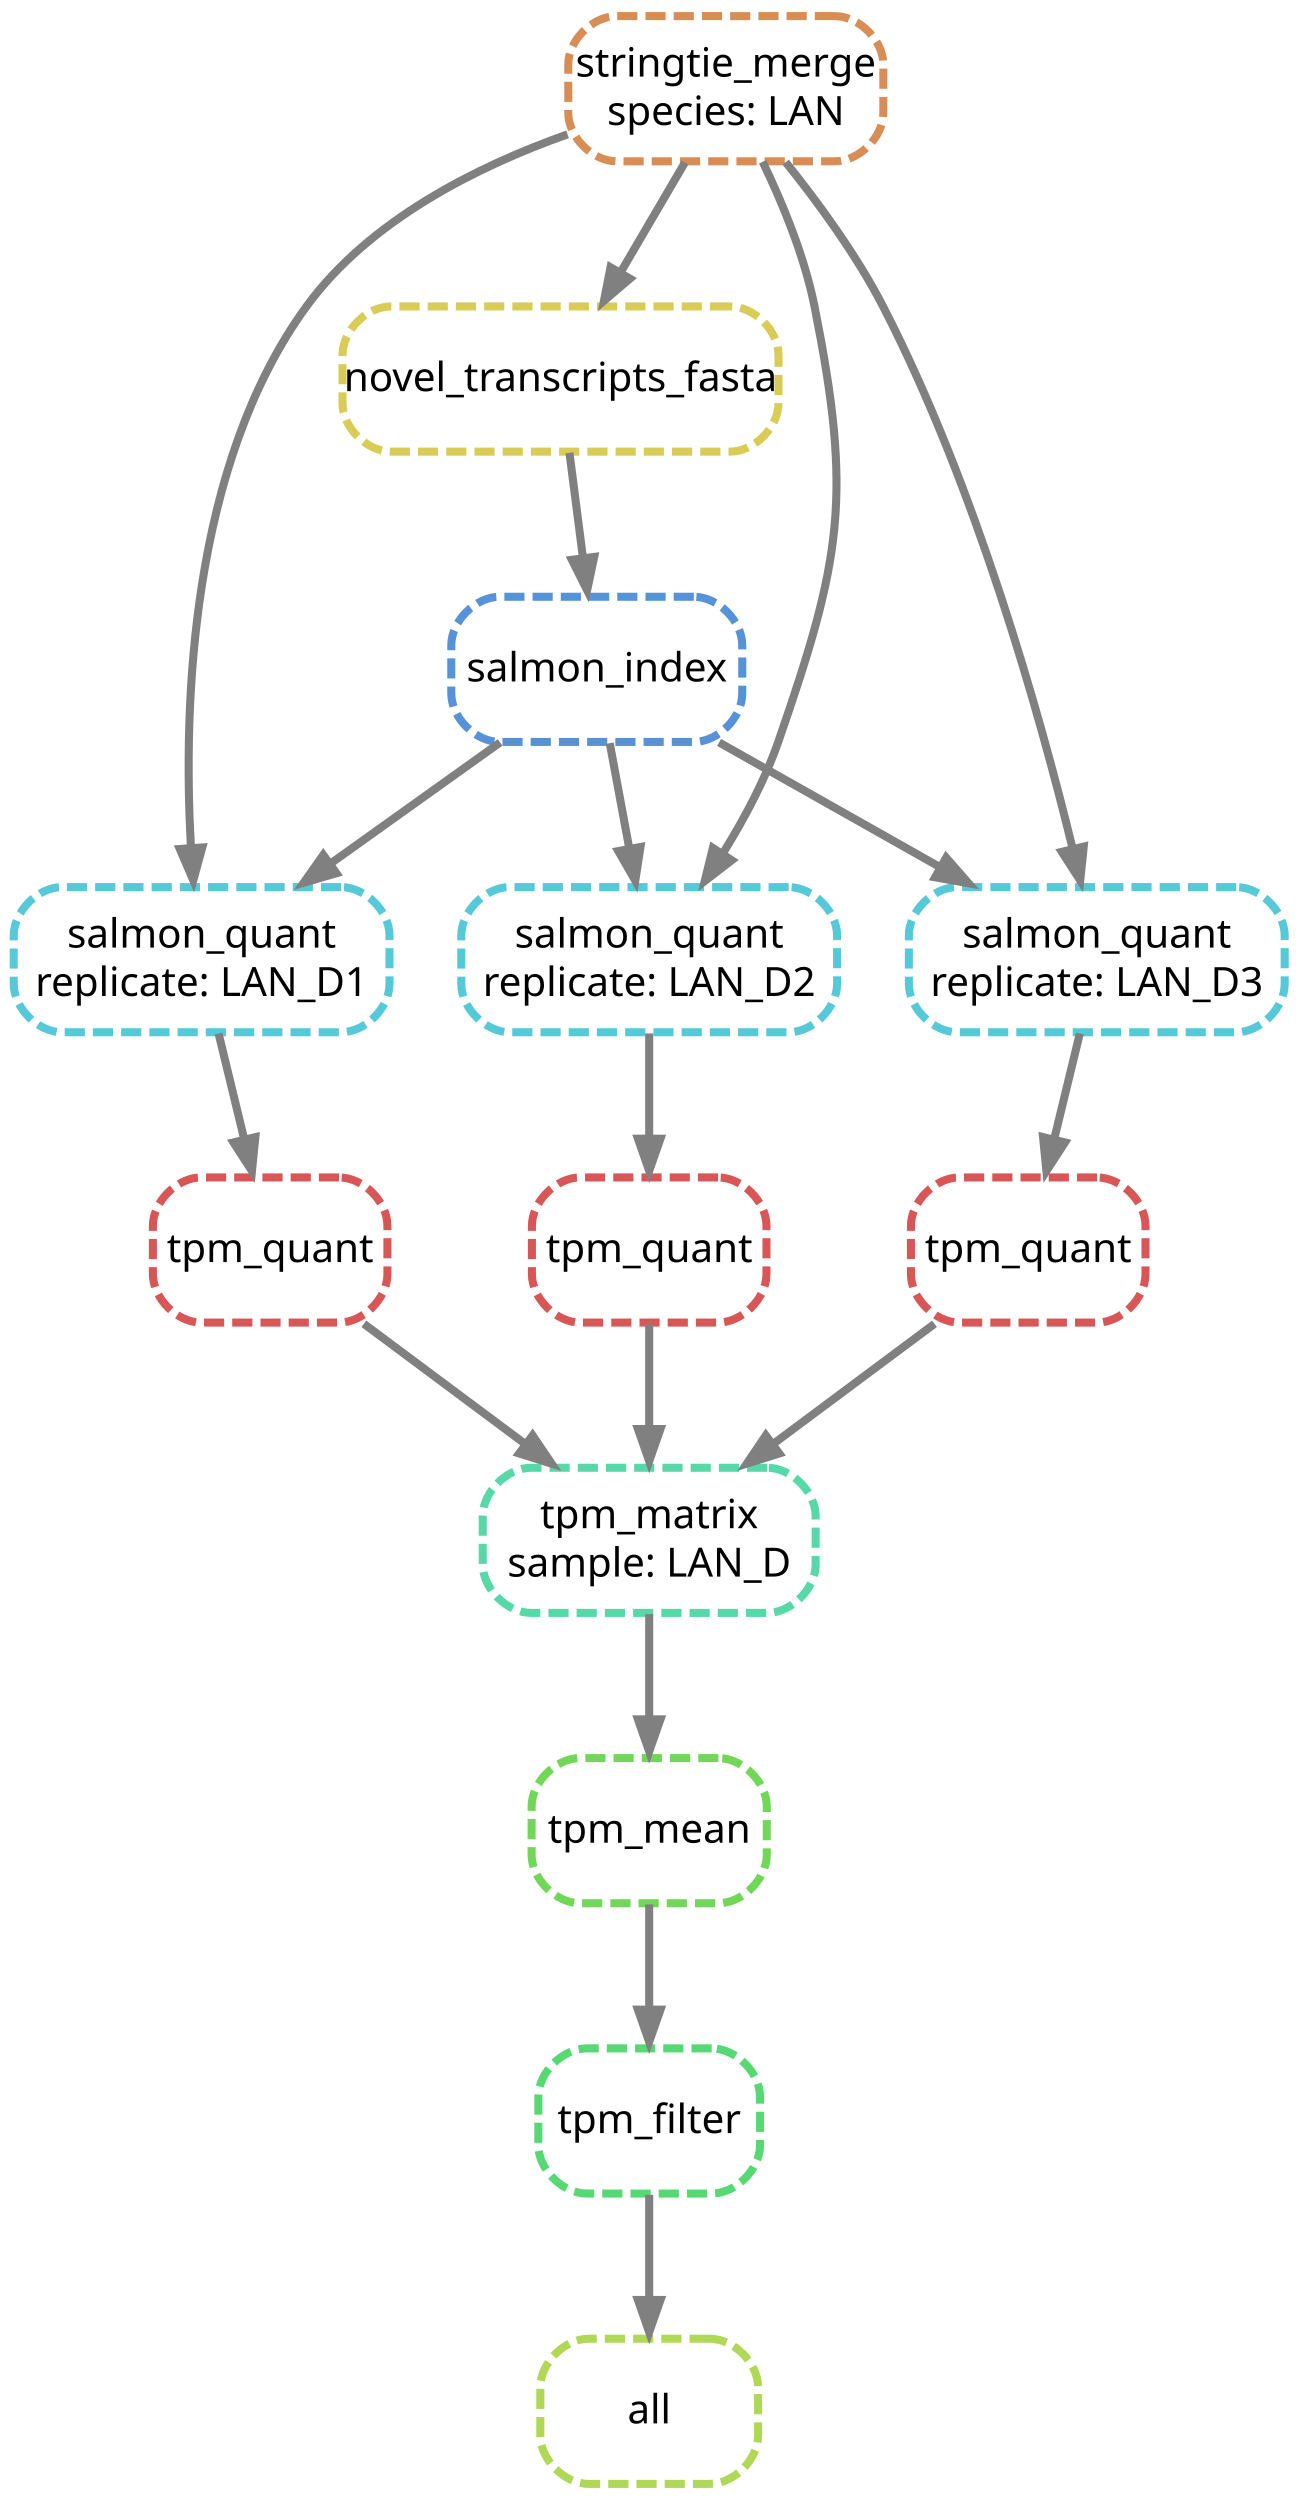
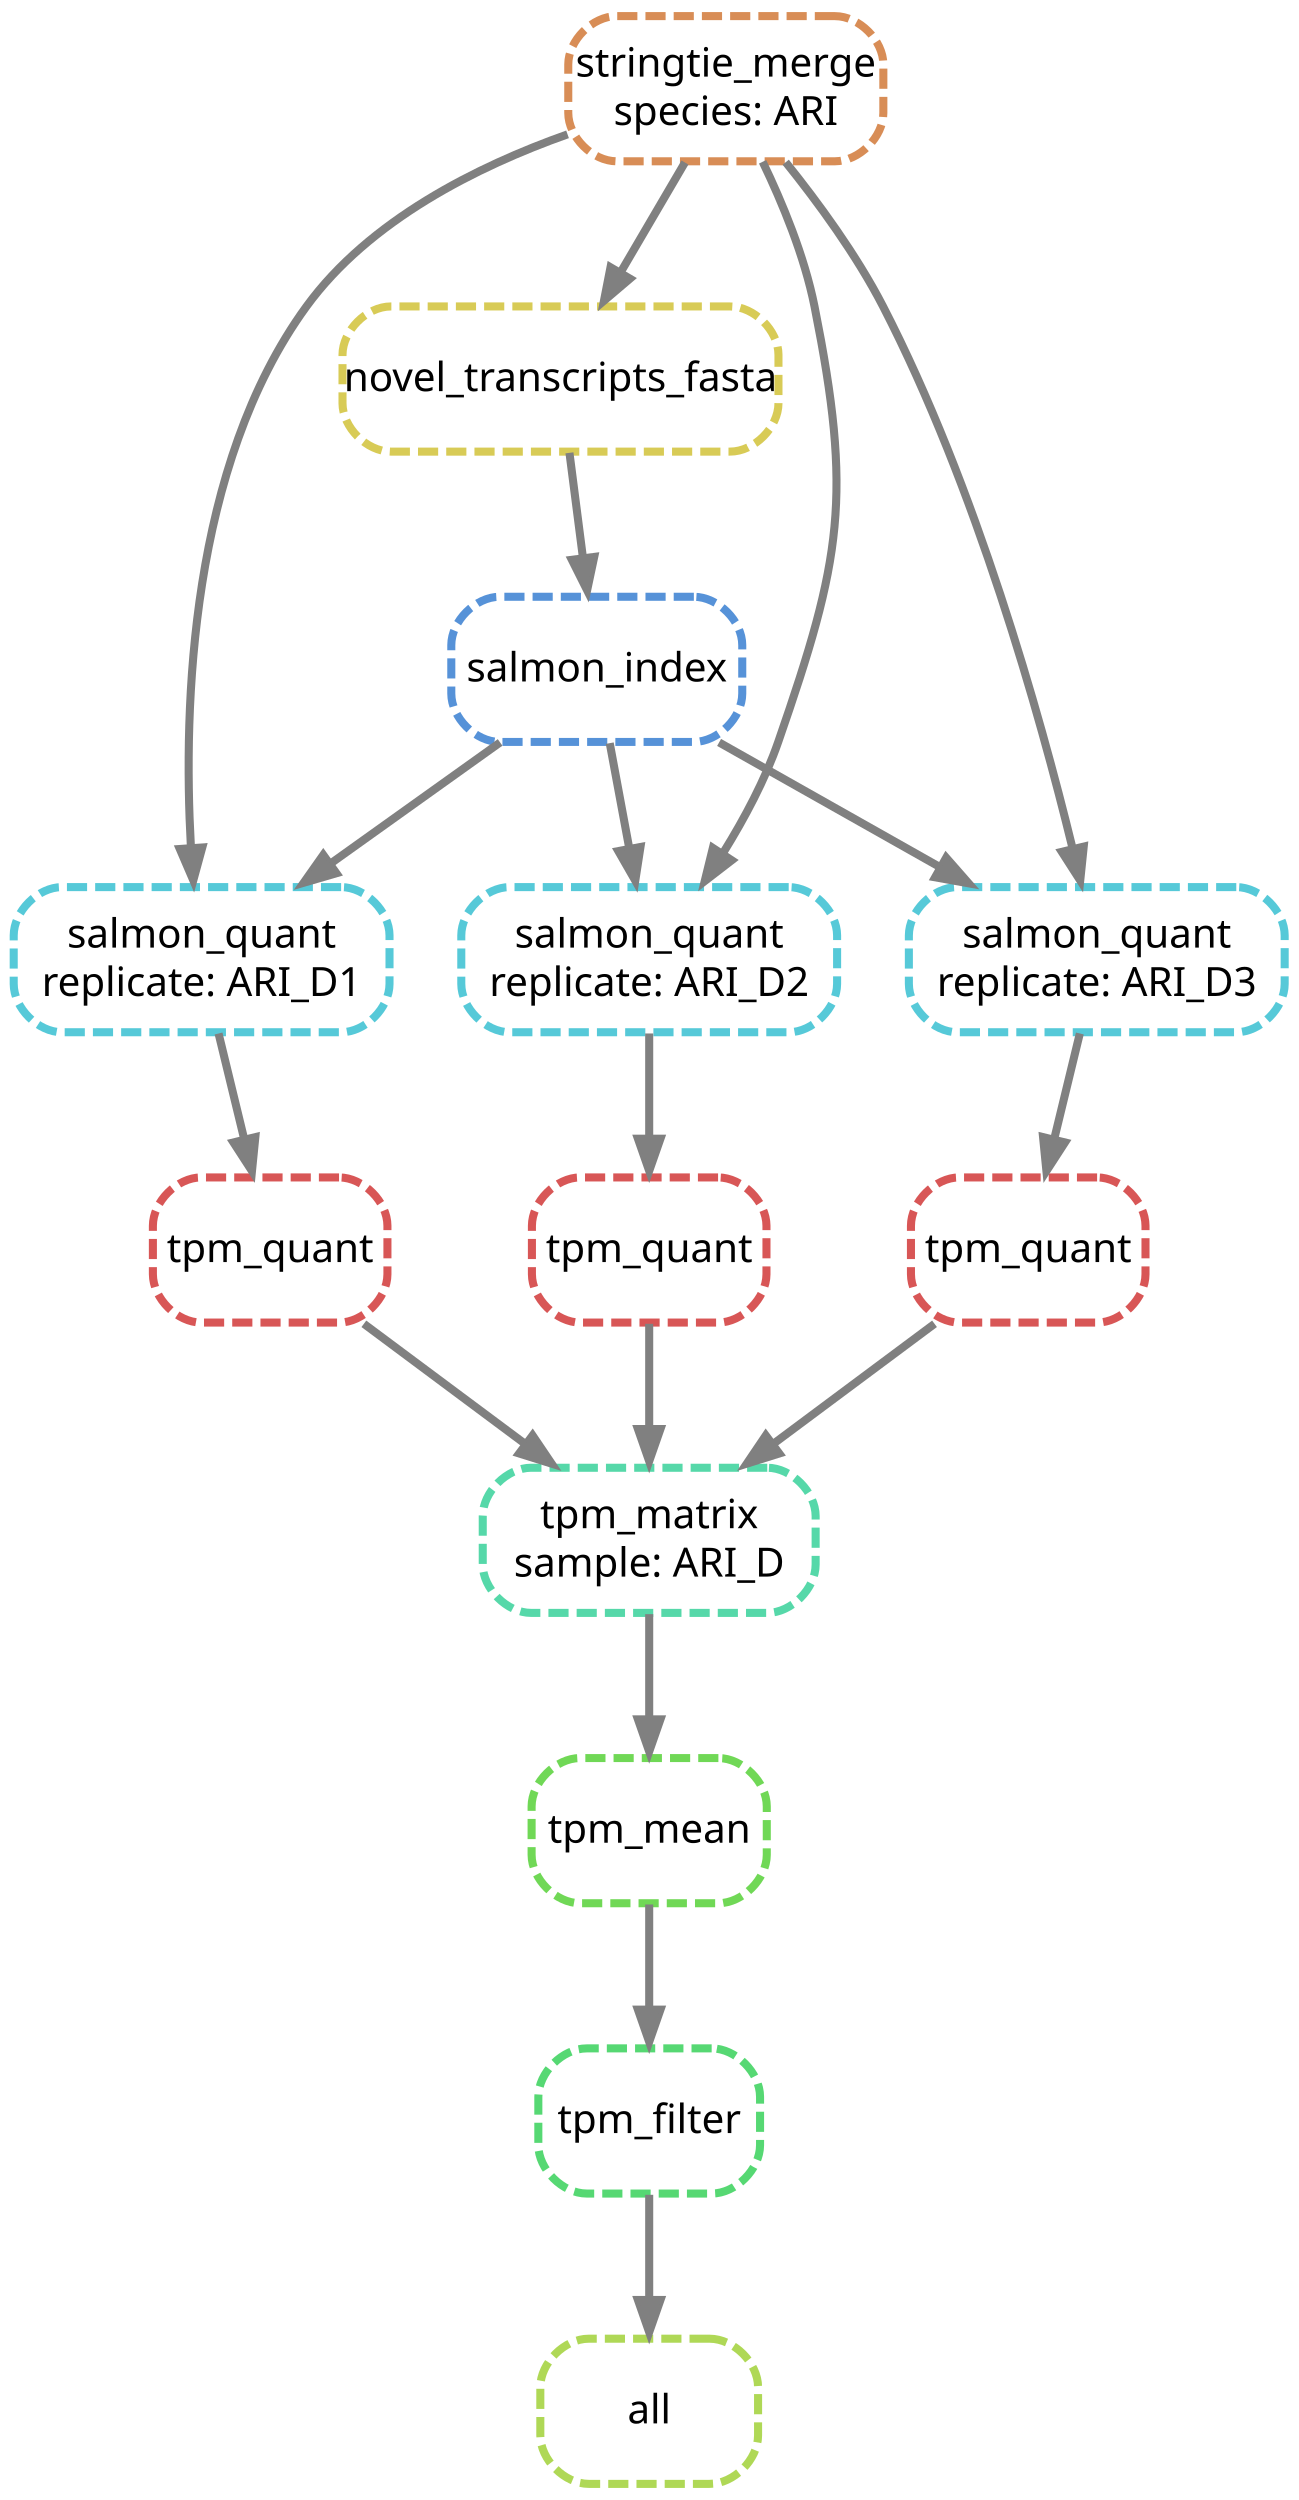
<svg xmlns="http://www.w3.org/2000/svg" width="322pt" height="620pt" viewBox="0.00 0.00 322.00 620.00">
  <g id="graph0" class="graph" transform="scale(1 1) rotate(0) translate(4 616)">
    <polygon fill="white" stroke="white" points="-4,5 -4,-616 319,-616 319,5 -4,5" />
    <g id="node1" class="node">
      <path fill="none" stroke="#afd856" stroke-width="2" stroke-dasharray="5,2" d="M172,-36C172,-36 142,-36 142,-36 136,-36 130,-30 130,-24 130,-24 130,-12 130,-12 130,-6 136,-0 142,-0 142,-0 172,-0 172,-0 178,-0 184,-6 184,-12 184,-12 184,-24 184,-24 184,-30 178,-36 172,-36" />
      <text text-anchor="middle" x="157" y="-15" font-family="sans" font-size="10.00">all</text>
    </g>
    <g id="node2" class="node">
      <path fill="none" stroke="#56d873" stroke-width="2" stroke-dasharray="5,2" d="M172.494,-108C172.494,-108 141.506,-108 141.506,-108 135.506,-108 129.506,-102 129.506,-96 129.506,-96 129.506,-84 129.506,-84 129.506,-78 135.506,-72 141.506,-72 141.506,-72 172.494,-72 172.494,-72 178.494,-72 184.494,-78 184.494,-84 184.494,-84 184.494,-96 184.494,-96 184.494,-102 178.494,-108 172.494,-108" />
      <text text-anchor="middle" x="157" y="-87" font-family="sans" font-size="10.00">tpm_filter</text>
    </g>
    <g id="edge1" class="edge">
      <path fill="none" stroke="grey" stroke-width="2" d="M157,-71.697C157,-63.983 157,-54.712 157,-46.112" />
      <polygon fill="grey" stroke="grey" points="160.5,-46.104 157,-36.104 153.5,-46.104 160.5,-46.104" />
    </g>
    <g id="node3" class="node">
      <path fill="none" stroke="#70d856" stroke-width="2" stroke-dasharray="5,2" d="M174.161,-180C174.161,-180 139.839,-180 139.839,-180 133.839,-180 127.839,-174 127.839,-168 127.839,-168 127.839,-156 127.839,-156 127.839,-150 133.839,-144 139.839,-144 139.839,-144 174.161,-144 174.161,-144 180.161,-144 186.161,-150 186.161,-156 186.161,-156 186.161,-168 186.161,-168 186.161,-174 180.161,-180 174.161,-180" />
      <text text-anchor="middle" x="157" y="-159" font-family="sans" font-size="10.00">tpm_mean</text>
    </g>
    <g id="edge2" class="edge">
      <path fill="none" stroke="grey" stroke-width="2" d="M157,-143.697C157,-135.983 157,-126.712 157,-118.112" />
      <polygon fill="grey" stroke="grey" points="160.5,-118.104 157,-108.104 153.5,-118.104 160.5,-118.104" />
    </g>
    <g id="node4" class="node">
      <path fill="none" stroke="#56d8a9" stroke-width="2" stroke-dasharray="5,2" d="M186.278,-252C186.278,-252 127.722,-252 127.722,-252 121.722,-252 115.722,-246 115.722,-240 115.722,-240 115.722,-228 115.722,-228 115.722,-222 121.722,-216 127.722,-216 127.722,-216 186.278,-216 186.278,-216 192.278,-216 198.278,-222 198.278,-228 198.278,-228 198.278,-240 198.278,-240 198.278,-246 192.278,-252 186.278,-252" />
      <text text-anchor="middle" x="157" y="-237" font-family="sans" font-size="10.00">tpm_matrix</text>
-       <text text-anchor="middle" x="157" y="-225" font-family="sans" font-size="10.00">sample: LAN_D</text>
+       <text text-anchor="middle" x="157" y="-225" font-family="sans" font-size="10.00">sample: ARI_D</text>
    </g>
    <g id="edge3" class="edge">
      <path fill="none" stroke="grey" stroke-width="2" d="M157,-215.697C157,-207.983 157,-198.712 157,-190.112" />
      <polygon fill="grey" stroke="grey" points="160.5,-190.104 157,-180.104 153.5,-190.104 160.5,-190.104" />
    </g>
    <g id="node5" class="node">
      <path fill="none" stroke="#d85656" stroke-width="2" stroke-dasharray="5,2" d="M80.083,-324C80.083,-324 45.917,-324 45.917,-324 39.917,-324 33.917,-318 33.917,-312 33.917,-312 33.917,-300 33.917,-300 33.917,-294 39.917,-288 45.917,-288 45.917,-288 80.083,-288 80.083,-288 86.083,-288 92.083,-294 92.083,-300 92.083,-300 92.083,-312 92.083,-312 92.083,-318 86.083,-324 80.083,-324" />
      <text text-anchor="middle" x="63" y="-303" font-family="sans" font-size="10.00">tpm_quant</text>
    </g>
    <g id="edge4" class="edge">
      <path fill="none" stroke="grey" stroke-width="2" d="M86.236,-287.697C98.188,-278.796 112.923,-267.823 125.847,-258.199" />
      <polygon fill="grey" stroke="grey" points="128.101,-260.884 134.031,-252.104 123.92,-255.27 128.101,-260.884" />
    </g>
    <g id="node6" class="node">
      <path fill="none" stroke="#d85656" stroke-width="2" stroke-dasharray="5,2" d="M174.083,-324C174.083,-324 139.917,-324 139.917,-324 133.917,-324 127.917,-318 127.917,-312 127.917,-312 127.917,-300 127.917,-300 127.917,-294 133.917,-288 139.917,-288 139.917,-288 174.083,-288 174.083,-288 180.083,-288 186.083,-294 186.083,-300 186.083,-300 186.083,-312 186.083,-312 186.083,-318 180.083,-324 174.083,-324" />
      <text text-anchor="middle" x="157" y="-303" font-family="sans" font-size="10.00">tpm_quant</text>
    </g>
    <g id="edge5" class="edge">
      <path fill="none" stroke="grey" stroke-width="2" d="M157,-287.697C157,-279.983 157,-270.712 157,-262.112" />
      <polygon fill="grey" stroke="grey" points="160.5,-262.104 157,-252.104 153.5,-262.104 160.5,-262.104" />
    </g>
    <g id="node7" class="node">
      <path fill="none" stroke="#d85656" stroke-width="2" stroke-dasharray="5,2" d="M268.083,-324C268.083,-324 233.917,-324 233.917,-324 227.917,-324 221.917,-318 221.917,-312 221.917,-312 221.917,-300 221.917,-300 221.917,-294 227.917,-288 233.917,-288 233.917,-288 268.083,-288 268.083,-288 274.083,-288 280.083,-294 280.083,-300 280.083,-300 280.083,-312 280.083,-312 280.083,-318 274.083,-324 268.083,-324" />
      <text text-anchor="middle" x="251" y="-303" font-family="sans" font-size="10.00">tpm_quant</text>
    </g>
    <g id="edge6" class="edge">
      <path fill="none" stroke="grey" stroke-width="2" d="M227.764,-287.697C215.812,-278.796 201.077,-267.823 188.153,-258.199" />
      <polygon fill="grey" stroke="grey" points="190.08,-255.27 179.969,-252.104 185.899,-260.884 190.08,-255.27" />
    </g>
    <g id="node8" class="node">
      <path fill="none" stroke="#56c9d8" stroke-width="2" stroke-dasharray="5,2" d="M80.6,-396C80.6,-396 11.4,-396 11.4,-396 5.4,-396 -0.6,-390 -0.6,-384 -0.6,-384 -0.6,-372 -0.6,-372 -0.6,-366 5.4,-360 11.4,-360 11.4,-360 80.6,-360 80.6,-360 86.6,-360 92.6,-366 92.6,-372 92.6,-372 92.6,-384 92.6,-384 92.6,-390 86.6,-396 80.6,-396" />
      <text text-anchor="middle" x="46" y="-381" font-family="sans" font-size="10.00">salmon_quant</text>
-       <text text-anchor="middle" x="46" y="-369" font-family="sans" font-size="10.00">replicate: LAN_D1</text>
+       <text text-anchor="middle" x="46" y="-369" font-family="sans" font-size="10.00">replicate: ARI_D1</text>
    </g>
    <g id="edge7" class="edge">
      <path fill="none" stroke="grey" stroke-width="2" d="M50.202,-359.697C52.096,-351.898 54.377,-342.509 56.484,-333.829" />
      <polygon fill="grey" stroke="grey" points="59.887,-334.648 58.846,-324.104 53.085,-332.996 59.887,-334.648" />
    </g>
    <g id="node9" class="node">
      <path fill="none" stroke="#56c9d8" stroke-width="2" stroke-dasharray="5,2" d="M191.6,-396C191.6,-396 122.4,-396 122.4,-396 116.4,-396 110.4,-390 110.4,-384 110.4,-384 110.4,-372 110.4,-372 110.4,-366 116.4,-360 122.4,-360 122.4,-360 191.6,-360 191.6,-360 197.6,-360 203.6,-366 203.6,-372 203.6,-372 203.6,-384 203.6,-384 203.6,-390 197.6,-396 191.6,-396" />
      <text text-anchor="middle" x="157" y="-381" font-family="sans" font-size="10.00">salmon_quant</text>
-       <text text-anchor="middle" x="157" y="-369" font-family="sans" font-size="10.00">replicate: LAN_D2</text>
+       <text text-anchor="middle" x="157" y="-369" font-family="sans" font-size="10.00">replicate: ARI_D2</text>
    </g>
    <g id="edge8" class="edge">
      <path fill="none" stroke="grey" stroke-width="2" d="M157,-359.697C157,-351.983 157,-342.712 157,-334.112" />
      <polygon fill="grey" stroke="grey" points="160.5,-334.104 157,-324.104 153.5,-334.104 160.5,-334.104" />
    </g>
    <g id="node10" class="node">
      <path fill="none" stroke="#56c9d8" stroke-width="2" stroke-dasharray="5,2" d="M302.6,-396C302.6,-396 233.4,-396 233.4,-396 227.4,-396 221.4,-390 221.4,-384 221.4,-384 221.4,-372 221.4,-372 221.4,-366 227.4,-360 233.4,-360 233.4,-360 302.6,-360 302.6,-360 308.6,-360 314.6,-366 314.6,-372 314.6,-372 314.6,-384 314.6,-384 314.6,-390 308.6,-396 302.6,-396" />
      <text text-anchor="middle" x="268" y="-381" font-family="sans" font-size="10.00">salmon_quant</text>
-       <text text-anchor="middle" x="268" y="-369" font-family="sans" font-size="10.00">replicate: LAN_D3</text>
+       <text text-anchor="middle" x="268" y="-369" font-family="sans" font-size="10.00">replicate: ARI_D3</text>
    </g>
    <g id="edge9" class="edge">
      <path fill="none" stroke="grey" stroke-width="2" d="M263.798,-359.697C261.904,-351.898 259.623,-342.509 257.516,-333.829" />
      <polygon fill="grey" stroke="grey" points="260.915,-332.996 255.154,-324.104 254.113,-334.648 260.915,-332.996" />
    </g>
    <g id="node11" class="node">
      <path fill="none" stroke="#5692d8" stroke-width="2" stroke-dasharray="5,2" d="M168.078,-468C168.078,-468 119.922,-468 119.922,-468 113.922,-468 107.922,-462 107.922,-456 107.922,-456 107.922,-444 107.922,-444 107.922,-438 113.922,-432 119.922,-432 119.922,-432 168.078,-432 168.078,-432 174.078,-432 180.078,-438 180.078,-444 180.078,-444 180.078,-456 180.078,-456 180.078,-462 174.078,-468 168.078,-468" />
      <text text-anchor="middle" x="144" y="-447" font-family="sans" font-size="10.00">salmon_index</text>
    </g>
    <g id="edge10" class="edge">
      <path fill="none" stroke="grey" stroke-width="2" d="M120.027,-431.876C107.45,-422.893 91.868,-411.763 78.248,-402.034" />
      <polygon fill="grey" stroke="grey" points="80.237,-399.154 70.066,-396.19 76.169,-404.85 80.237,-399.154" />
    </g>
    <g id="edge12" class="edge">
      <path fill="none" stroke="grey" stroke-width="2" d="M147.213,-431.697C148.646,-423.983 150.368,-414.712 151.965,-406.112" />
      <polygon fill="grey" stroke="grey" points="155.439,-406.575 153.823,-396.104 148.556,-405.297 155.439,-406.575" />
    </g>
    <g id="edge14" class="edge">
      <path fill="none" stroke="grey" stroke-width="2" d="M174.334,-431.876C190.697,-422.639 211.083,-411.131 228.654,-401.212" />
      <polygon fill="grey" stroke="grey" points="230.562,-404.154 237.55,-396.19 227.121,-398.058 230.562,-404.154" />
    </g>
    <g id="node12" class="node">
      <path fill="none" stroke="#d88d56" stroke-width="2" stroke-dasharray="5,2" d="M203.07,-612C203.07,-612 148.93,-612 148.93,-612 142.93,-612 136.93,-606 136.93,-600 136.93,-600 136.93,-588 136.93,-588 136.93,-582 142.93,-576 148.93,-576 148.93,-576 203.07,-576 203.07,-576 209.07,-576 215.07,-582 215.07,-588 215.07,-588 215.07,-600 215.07,-600 215.07,-606 209.07,-612 203.07,-612" />
      <text text-anchor="middle" x="176" y="-597" font-family="sans" font-size="10.00">stringtie_merge</text>
-       <text text-anchor="middle" x="176" y="-585" font-family="sans" font-size="10.00">species: LAN</text>
+       <text text-anchor="middle" x="176" y="-585" font-family="sans" font-size="10.00">species: ARI</text>
    </g>
    <g id="edge11" class="edge">
      <path fill="none" stroke="grey" stroke-width="2" d="M136.753,-582.685C114.297,-574.727 87.576,-561.372 72,-540 43.184,-500.461 41.423,-440.945 43.322,-406.435" />
      <polygon fill="grey" stroke="grey" points="46.834,-406.385 44.038,-396.166 39.851,-405.899 46.834,-406.385" />
    </g>
    <g id="edge13" class="edge">
      <path fill="none" stroke="grey" stroke-width="2" d="M185.131,-575.88C190.007,-565.756 195.507,-552.506 198,-540 207.415,-492.763 204.78,-477.508 189,-432 185.742,-422.603 180.658,-413.075 175.494,-404.738" />
      <polygon fill="grey" stroke="grey" points="178.336,-402.688 169.943,-396.222 172.472,-406.511 178.336,-402.688" />
    </g>
    <g id="edge15" class="edge">
      <path fill="none" stroke="grey" stroke-width="2" d="M190.852,-575.776C198.851,-565.832 208.402,-552.793 215,-540 238.005,-495.398 253.881,-438.77 261.916,-405.934" />
      <polygon fill="grey" stroke="grey" points="265.333,-406.693 264.248,-396.154 258.524,-405.069 265.333,-406.693" />
    </g>
    <g id="node13" class="node">
      <path fill="none" stroke="#d8cb56" stroke-width="2" stroke-dasharray="5,2" d="M177.059,-540C177.059,-540 92.941,-540 92.941,-540 86.941,-540 80.941,-534 80.941,-528 80.941,-528 80.941,-516 80.941,-516 80.941,-510 86.941,-504 92.941,-504 92.941,-504 177.059,-504 177.059,-504 183.059,-504 189.059,-510 189.059,-516 189.059,-516 189.059,-528 189.059,-528 189.059,-534 183.059,-540 177.059,-540" />
      <text text-anchor="middle" x="135" y="-519" font-family="sans" font-size="10.00">novel_transcripts_fasta</text>
    </g>
    <g id="edge17" class="edge">
      <path fill="none" stroke="grey" stroke-width="2" d="M165.865,-575.697C161.148,-567.644 155.438,-557.894 150.218,-548.982" />
      <polygon fill="grey" stroke="grey" points="153.092,-546.964 145.018,-540.104 147.052,-550.502 153.092,-546.964" />
    </g>
    <g id="edge16" class="edge">
      <path fill="none" stroke="grey" stroke-width="2" d="M137.225,-503.697C138.217,-495.983 139.408,-486.712 140.514,-478.112" />
      <polygon fill="grey" stroke="grey" points="143.997,-478.469 141.801,-468.104 137.054,-477.576 143.997,-478.469" />
    </g>
  </g>
</svg>
